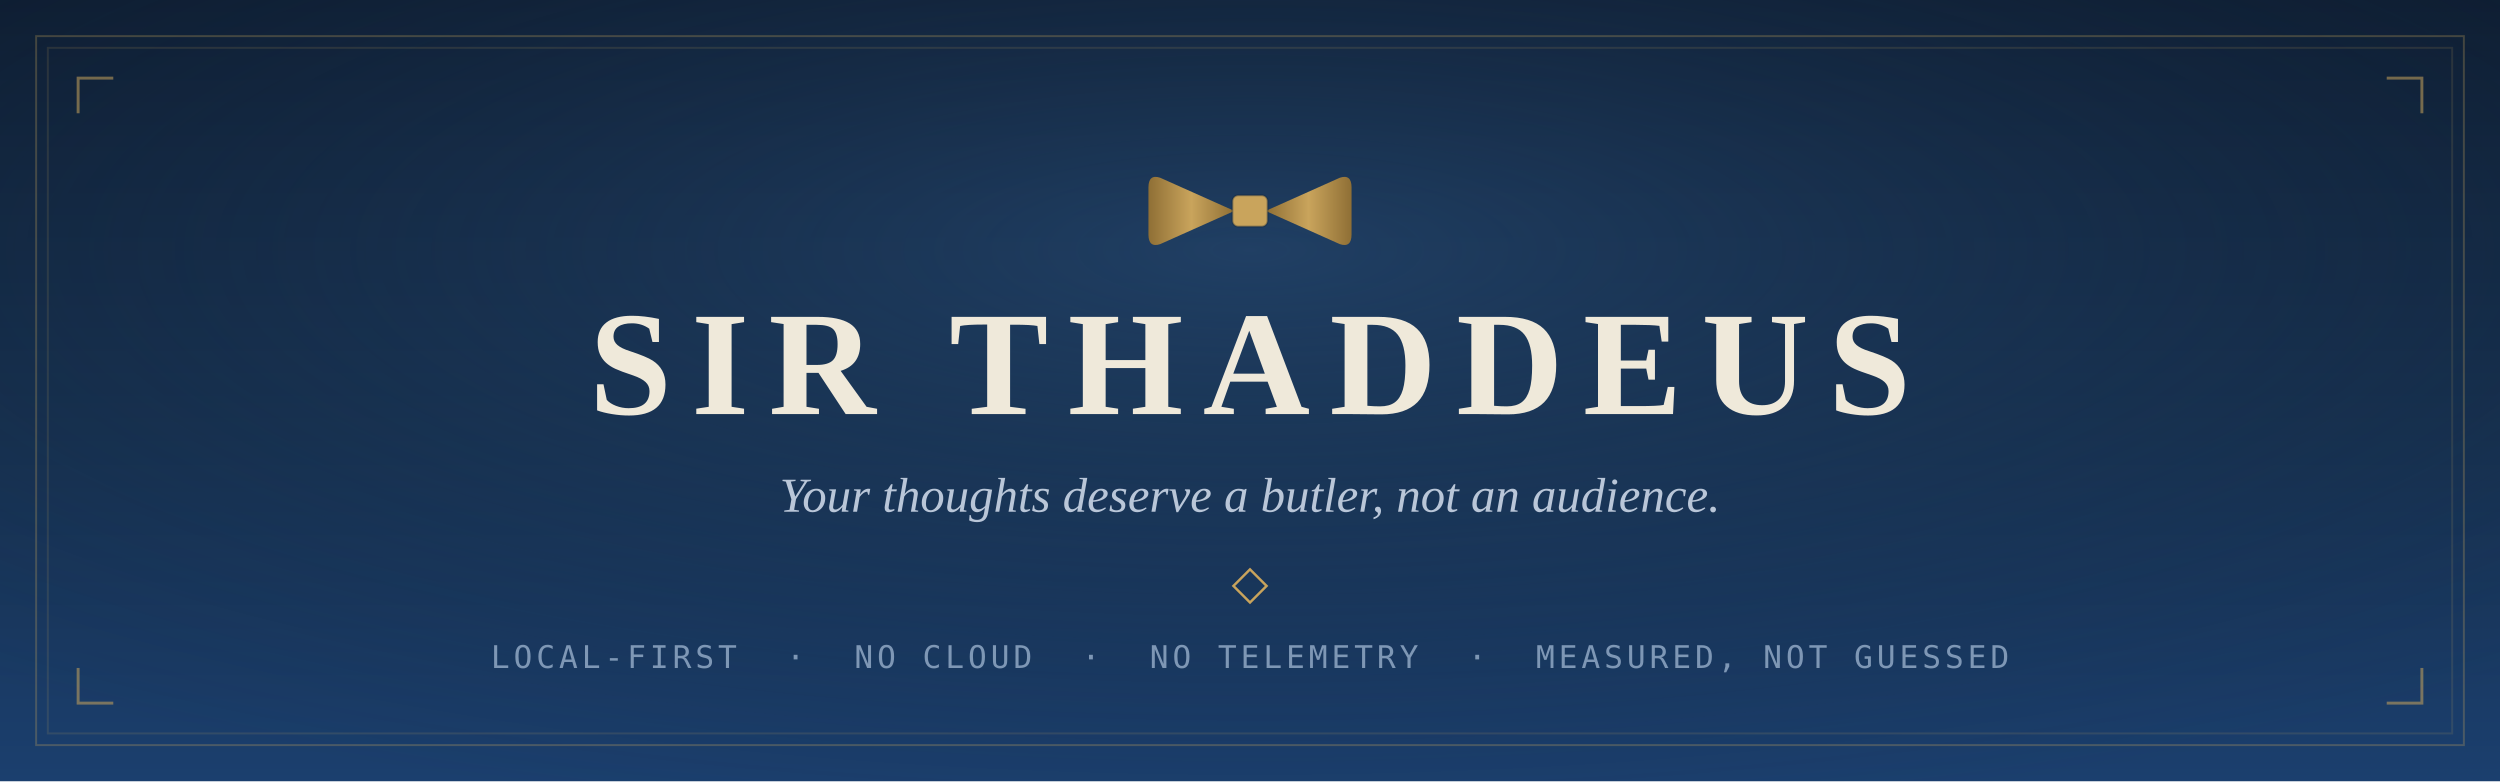
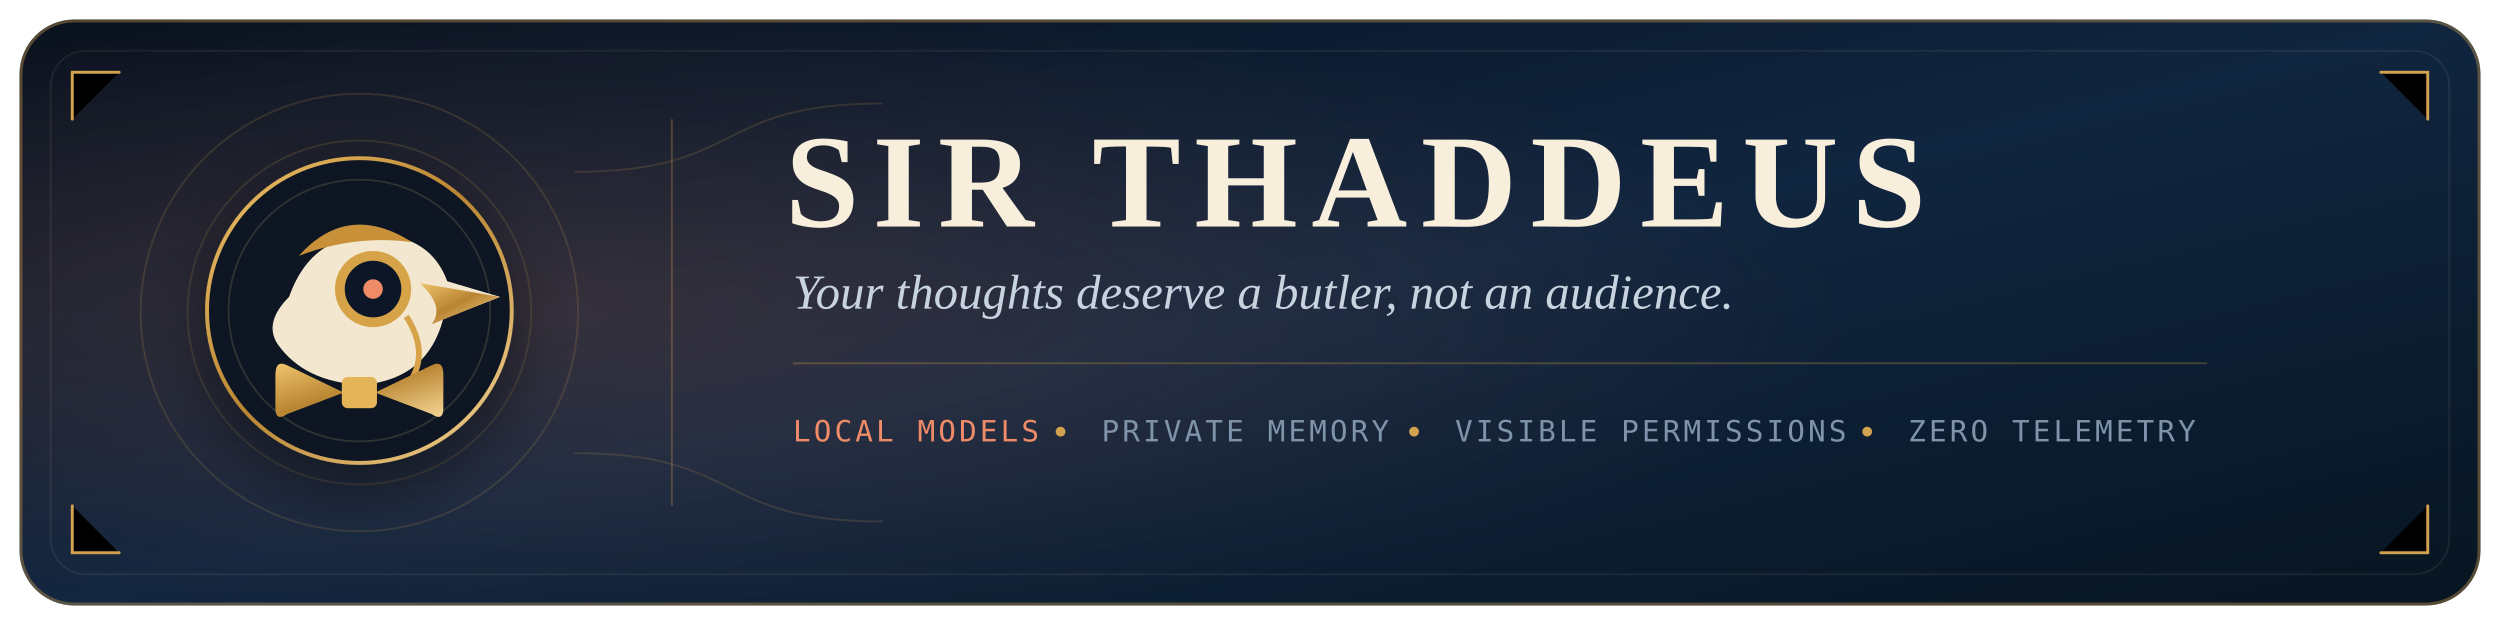
- <svg xmlns="http://www.w3.org/2000/svg" width="1280" height="400" viewBox="0 0 1280 400" role="img" aria-label="Sir Thaddeus — your thoughts deserve a butler, not an audience">
+ <svg xmlns="http://www.w3.org/2000/svg" width="1280" height="320" viewBox="0 0 1280 320" role="img" aria-labelledby="title desc">
  <defs>
-     <linearGradient id="ground" x1="0" y1="0" x2="0" y2="1">
-       <stop offset="0" stop-color="#0E1D31" />
-       <stop offset="0.55" stop-color="#16304F" />
-       <stop offset="1" stop-color="#1B3F6E" />
+     <linearGradient id="panel" x1="0" y1="0" x2="1" y2="1">
+       <stop offset="0" stop-color="#07101D" />
+       <stop offset="0.5" stop-color="#10253F" />
+       <stop offset="1" stop-color="#081522" />
    </linearGradient>
-     <linearGradient id="brass" x1="0" y1="0" x2="1" y2="0">
-       <stop offset="0" stop-color="#8F6F35" />
-       <stop offset="0.5" stop-color="#C9A45C" />
-       <stop offset="1" stop-color="#8F6F35" />
+     <linearGradient id="brass" x1="0" y1="0" x2="1" y2="1">
+       <stop offset="0" stop-color="#F0C36C" />
+       <stop offset="0.48" stop-color="#B98532" />
+       <stop offset="1" stop-color="#F5D695" />
    </linearGradient>
-     <radialGradient id="glow" cx="0.5" cy="0.32" r="0.75">
-       <stop offset="0" stop-color="#2B527F" stop-opacity="0.55" />
-       <stop offset="1" stop-color="#0E1D31" stop-opacity="0" />
+     <radialGradient id="halo" cx="0.2" cy="0.5" r="0.55">
+       <stop offset="0" stop-color="#D97757" stop-opacity="0.2" />
+       <stop offset="1" stop-color="#D97757" stop-opacity="0" />
    </radialGradient>
+     <filter id="shadow" x="-30%" y="-30%" width="160%" height="160%">
+       <feDropShadow dx="0" dy="12" stdDeviation="16" flood-color="#000" flood-opacity="0.45" />
+     </filter>
  </defs>
-   <rect width="1280" height="400" fill="url(#ground)" />
-   <rect width="1280" height="400" fill="url(#glow)" />
-   <rect x="18.5" y="18.5" width="1243" height="363" fill="none" stroke="#C9A45C" stroke-opacity="0.28" stroke-width="1" />
-   <rect x="24.5" y="24.5" width="1231" height="351" fill="none" stroke="#C9A45C" stroke-opacity="0.14" stroke-width="1" />
-   <g stroke="#C9A45C" stroke-opacity="0.55" stroke-width="1.5">
-     <path d="M 40 58 V 40 H 58" fill="none" />
-     <path d="M 1222 40 H 1240 V 58" fill="none" />
-     <path d="M 1240 342 V 360 H 1222" fill="none" />
-     <path d="M 58 360 H 40 V 342" fill="none" />
+   <rect x="10" y="10" width="1260" height="300" rx="28" fill="url(#panel)" />
+   <rect x="10.75" y="10.75" width="1258.5" height="298.5" rx="27.25" fill="none" stroke="#D3A24E" stroke-opacity="0.38" stroke-width="1.5" />
+   <rect x="26" y="26" width="1228" height="268" rx="18" fill="none" stroke="#FFF3D7" stroke-opacity="0.07" />
+   <rect x="10" y="10" width="1260" height="300" rx="28" fill="url(#halo)" />
+   <g fill="none" stroke="#D3A24E" stroke-opacity="0.16">
+     <circle cx="184" cy="160" r="112" />
+     <circle cx="184" cy="160" r="88" />
+     <path d="M294 88 C382 88 364 53 452 53" />
+     <path d="M294 232 C382 232 364 267 452 267" />
  </g>
-   <g transform="translate(640 108)">
-     <path d="M -8 0 L -46 -17 Q -52 -19 -52 -12 L -52 12 Q -52 19 -46 17 L -8 0 Z" fill="url(#brass)" />
-     <path d="M 8 0 L 46 -17 Q 52 -19 52 -12 L 52 12 Q 52 19 46 17 L 8 0 Z" fill="url(#brass)" />
-     <rect x="-9" y="-8" width="18" height="16" rx="3" fill="#C9A45C" />
-     <rect x="-9" y="-8" width="18" height="16" rx="3" fill="none" stroke="#0E1D31" stroke-opacity="0.35" />
+   <g transform="translate(184 159)" filter="url(#shadow)">
+     <circle r="78" fill="#091421" stroke="url(#brass)" stroke-width="2" />
+     <circle r="67" fill="none" stroke="#F4D590" stroke-opacity="0.16" />
+     <path d="M-36 -7 Q-23 -44 18 -38 Q38 -34 45 -15 L72 -7 L43 4 Q35 35 2 38 Q-28 37 -42 17 Q-49 6 -36 -7Z" fill="#F3E7CF" />
+     <path d="M31 -14 L72 -7 L37 7 Q44 -2 31 -14Z" fill="url(#brass)" />
+     <path d="M-31 -28 Q-6 -56 27 -35 Q-2 -39 -31 -28Z" fill="#C89038" />
+     <circle cx="7" cy="-11" r="17" fill="#0B1725" stroke="#D7A34A" stroke-width="5" />
+     <circle cx="7" cy="-11" r="5" fill="#F08B68" />
+     <path d="M24 3 Q37 23 24 39" fill="none" stroke="#D7A34A" stroke-width="3" />
+     <path d="M-8 42 L-37 28 Q-43 25 -43 33 L-43 50 Q-43 57 -37 53 L-8 42Z M8 42 L37 28 Q43 25 43 33 L43 50 Q43 57 37 53 L8 42Z" fill="url(#brass)" />
+     <rect x="-9" y="34" width="18" height="16" rx="3" fill="#E3B458" />
  </g>
-   <text x="640" y="212" text-anchor="middle" font-family="Georgia, 'Times New Roman', serif" font-size="76" font-weight="700" letter-spacing="10" fill="#EFE9DA">SIR THADDEUS</text>
-   <text x="640" y="262" text-anchor="middle" font-family="Georgia, 'Times New Roman', serif" font-size="25" font-style="italic" fill="#B9C6D8">Your thoughts deserve a butler, not an audience.</text>
-   <g>
-     <line x1="440" y1="300" x2="620" y2="300" stroke="url(#brass)" stroke-width="1.25" />
-     <line x1="660" y1="300" x2="840" y2="300" stroke="url(#brass)" stroke-width="1.25" />
-     <rect x="634" y="294" width="12" height="12" transform="rotate(45 640 300)" fill="none" stroke="#C9A45C" stroke-width="1.25" />
+   <line x1="344" y1="61" x2="344" y2="259" stroke="#D3A24E" stroke-opacity="0.28" />
+   <text x="402" y="116" font-family="Georgia, 'Times New Roman', serif" font-size="68" font-weight="700" letter-spacing="7" fill="#F7EEDC">SIR THADDEUS</text>
+   <text x="406" y="158" font-family="Georgia, 'Times New Roman', serif" font-size="25" font-style="italic" fill="#C8D3E0">Your thoughts deserve a butler, not an audience.</text>
+   <line x1="406" y1="186" x2="1130" y2="186" stroke="#D3A24E" stroke-opacity="0.28" />
+   <g font-family="Consolas, 'Cascadia Mono', monospace" font-size="15" letter-spacing="1.6">
+     <text x="406" y="226" fill="#F08B68">LOCAL MODELS</text>
+     <text x="564" y="226" fill="#7F94AA">PRIVATE MEMORY</text>
+     <text x="745" y="226" fill="#7F94AA">VISIBLE PERMISSIONS</text>
+     <text x="977" y="226" fill="#7F94AA">ZERO TELEMETRY</text>
  </g>
-   <text x="640" y="342" text-anchor="middle" font-family="Consolas, 'Cascadia Mono', Menlo, monospace" font-size="16" letter-spacing="2" fill="#7E97B5">LOCAL-FIRST  ·  NO CLOUD  ·  NO TELEMETRY  ·  MEASURED, NOT GUESSED</text>
+   <circle cx="543" cy="221" r="2.5" fill="#D3A24E" />
+   <circle cx="724" cy="221" r="2.5" fill="#D3A24E" />
+   <circle cx="956" cy="221" r="2.5" fill="#D3A24E" />
+   <g stroke="#D3A24E" stroke-width="1.5" stroke-linecap="round">
+     <path d="M37 61 V37 H61" />
+     <path d="M1219 37 H1243 V61" />
+     <path d="M1243 259 V283 H1219" />
+     <path d="M61 283 H37 V259" />
+   </g>
</svg>
